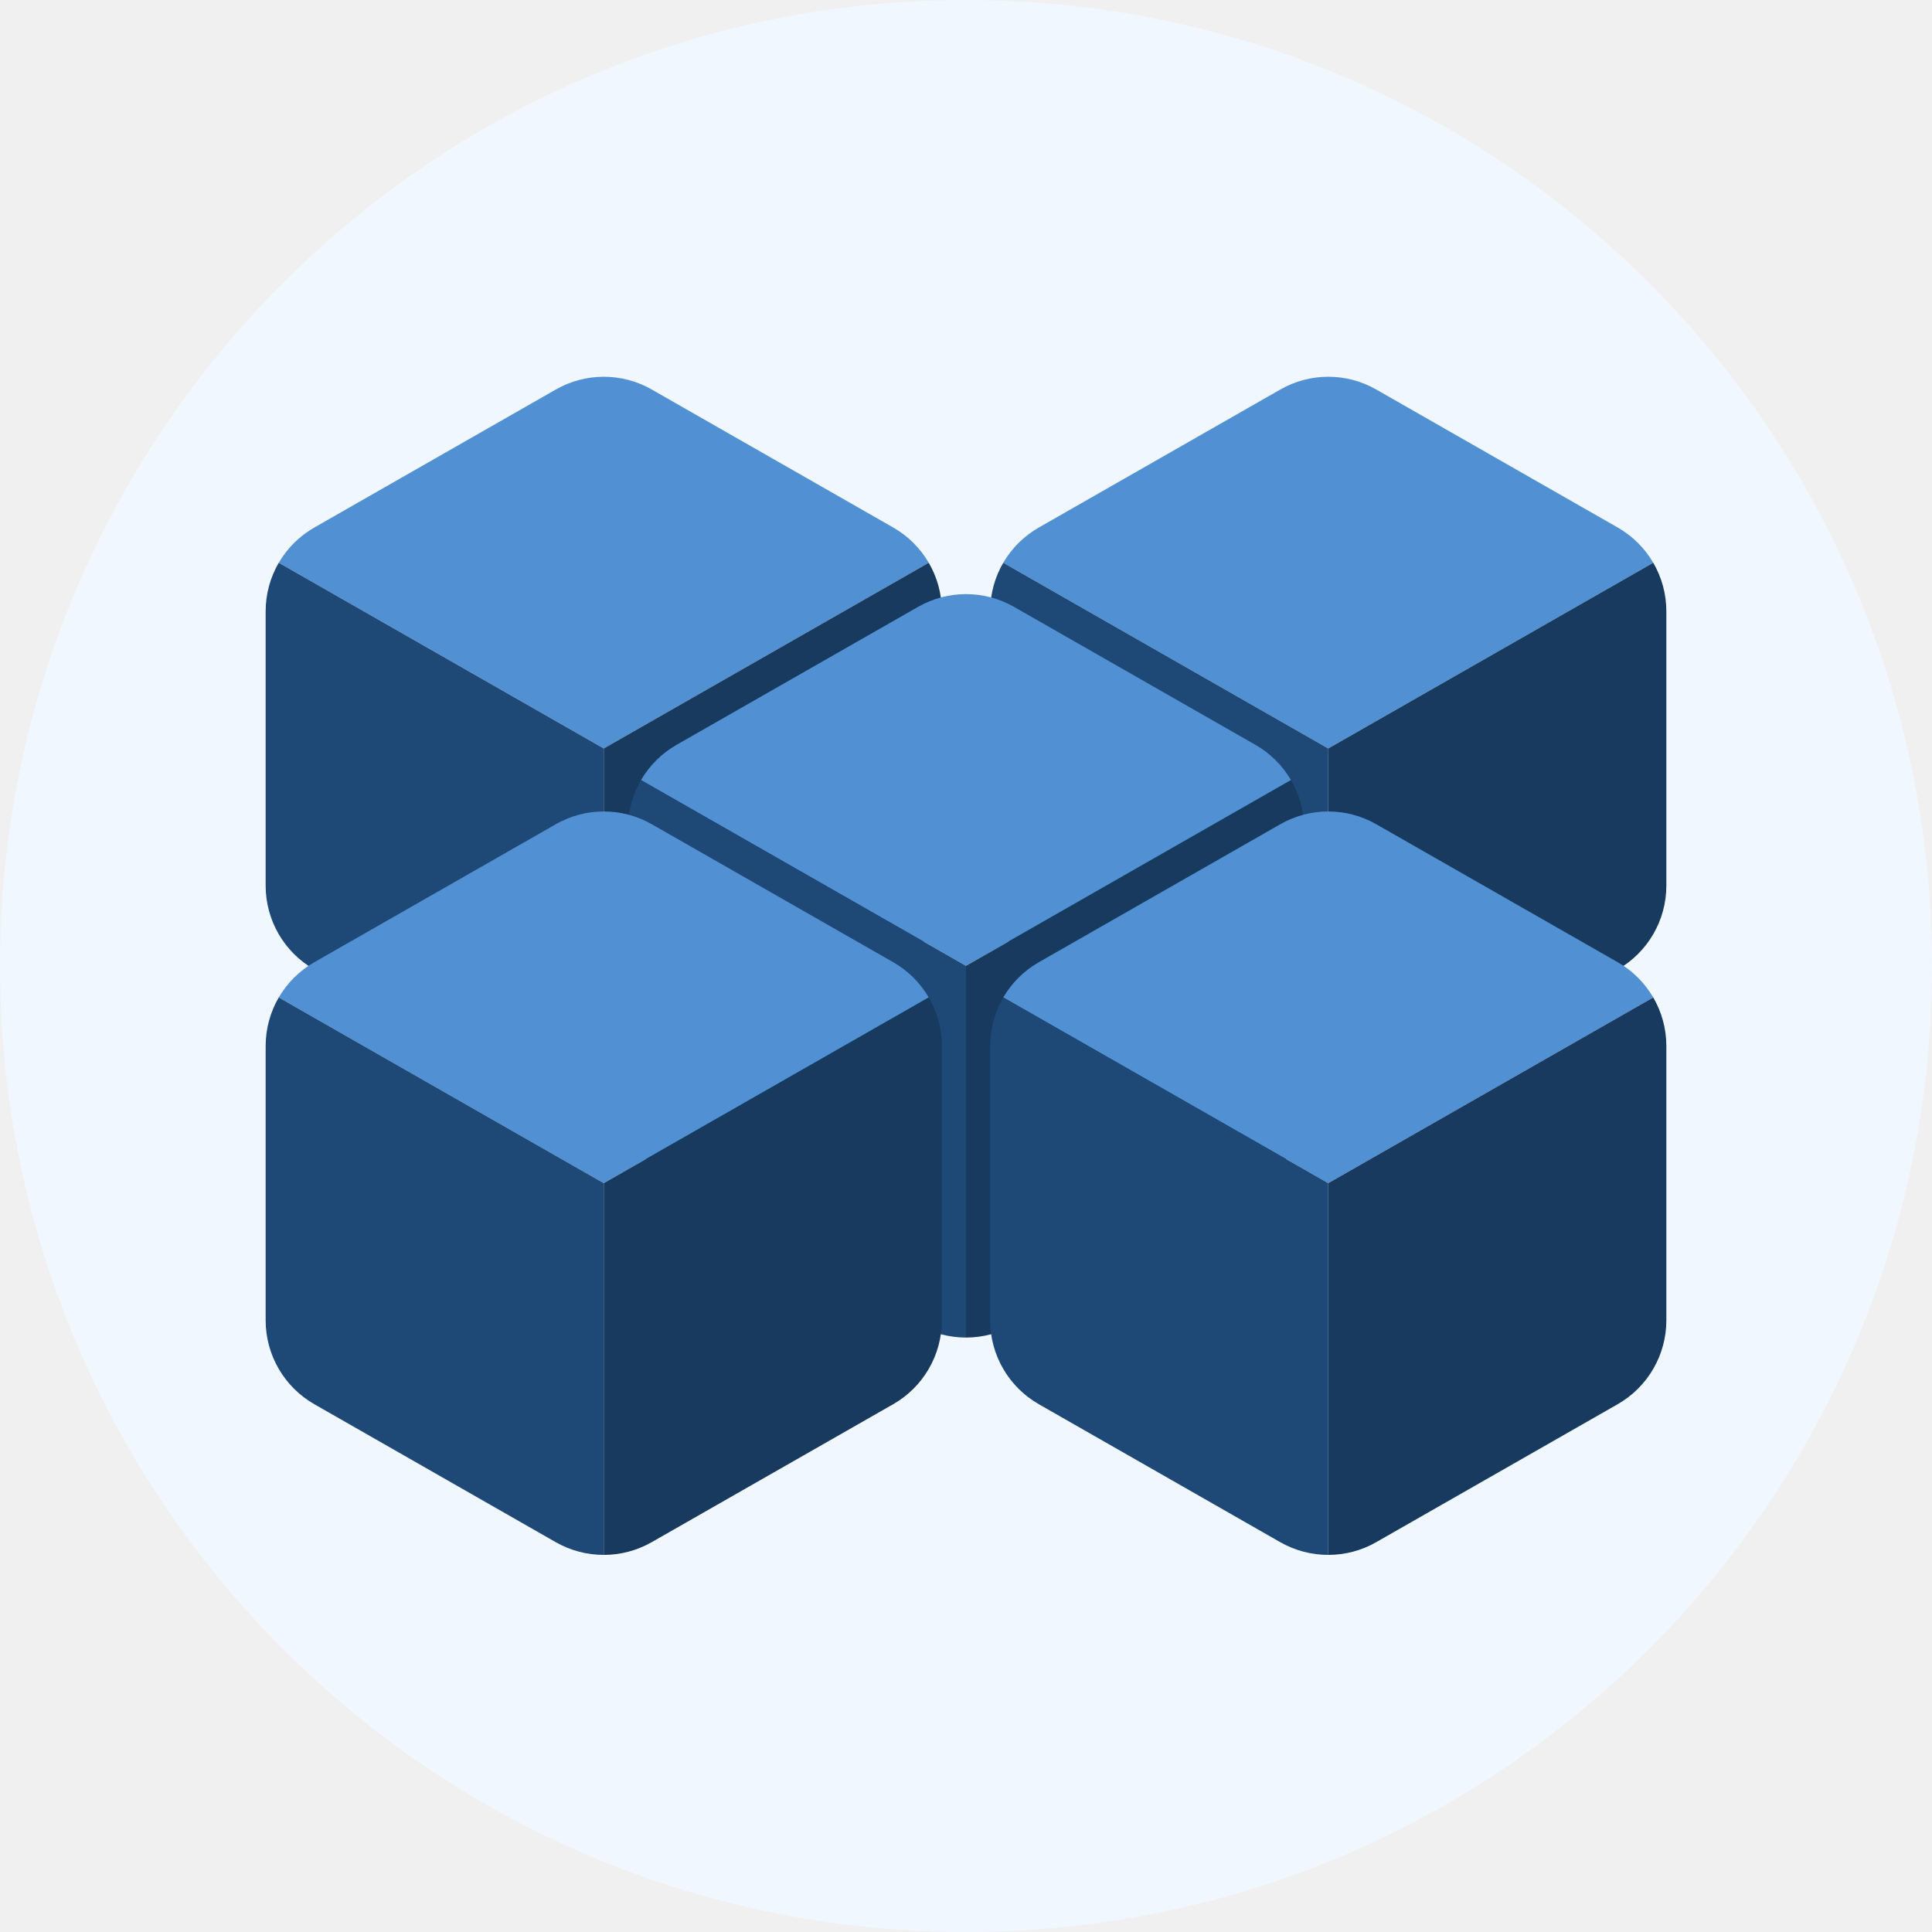
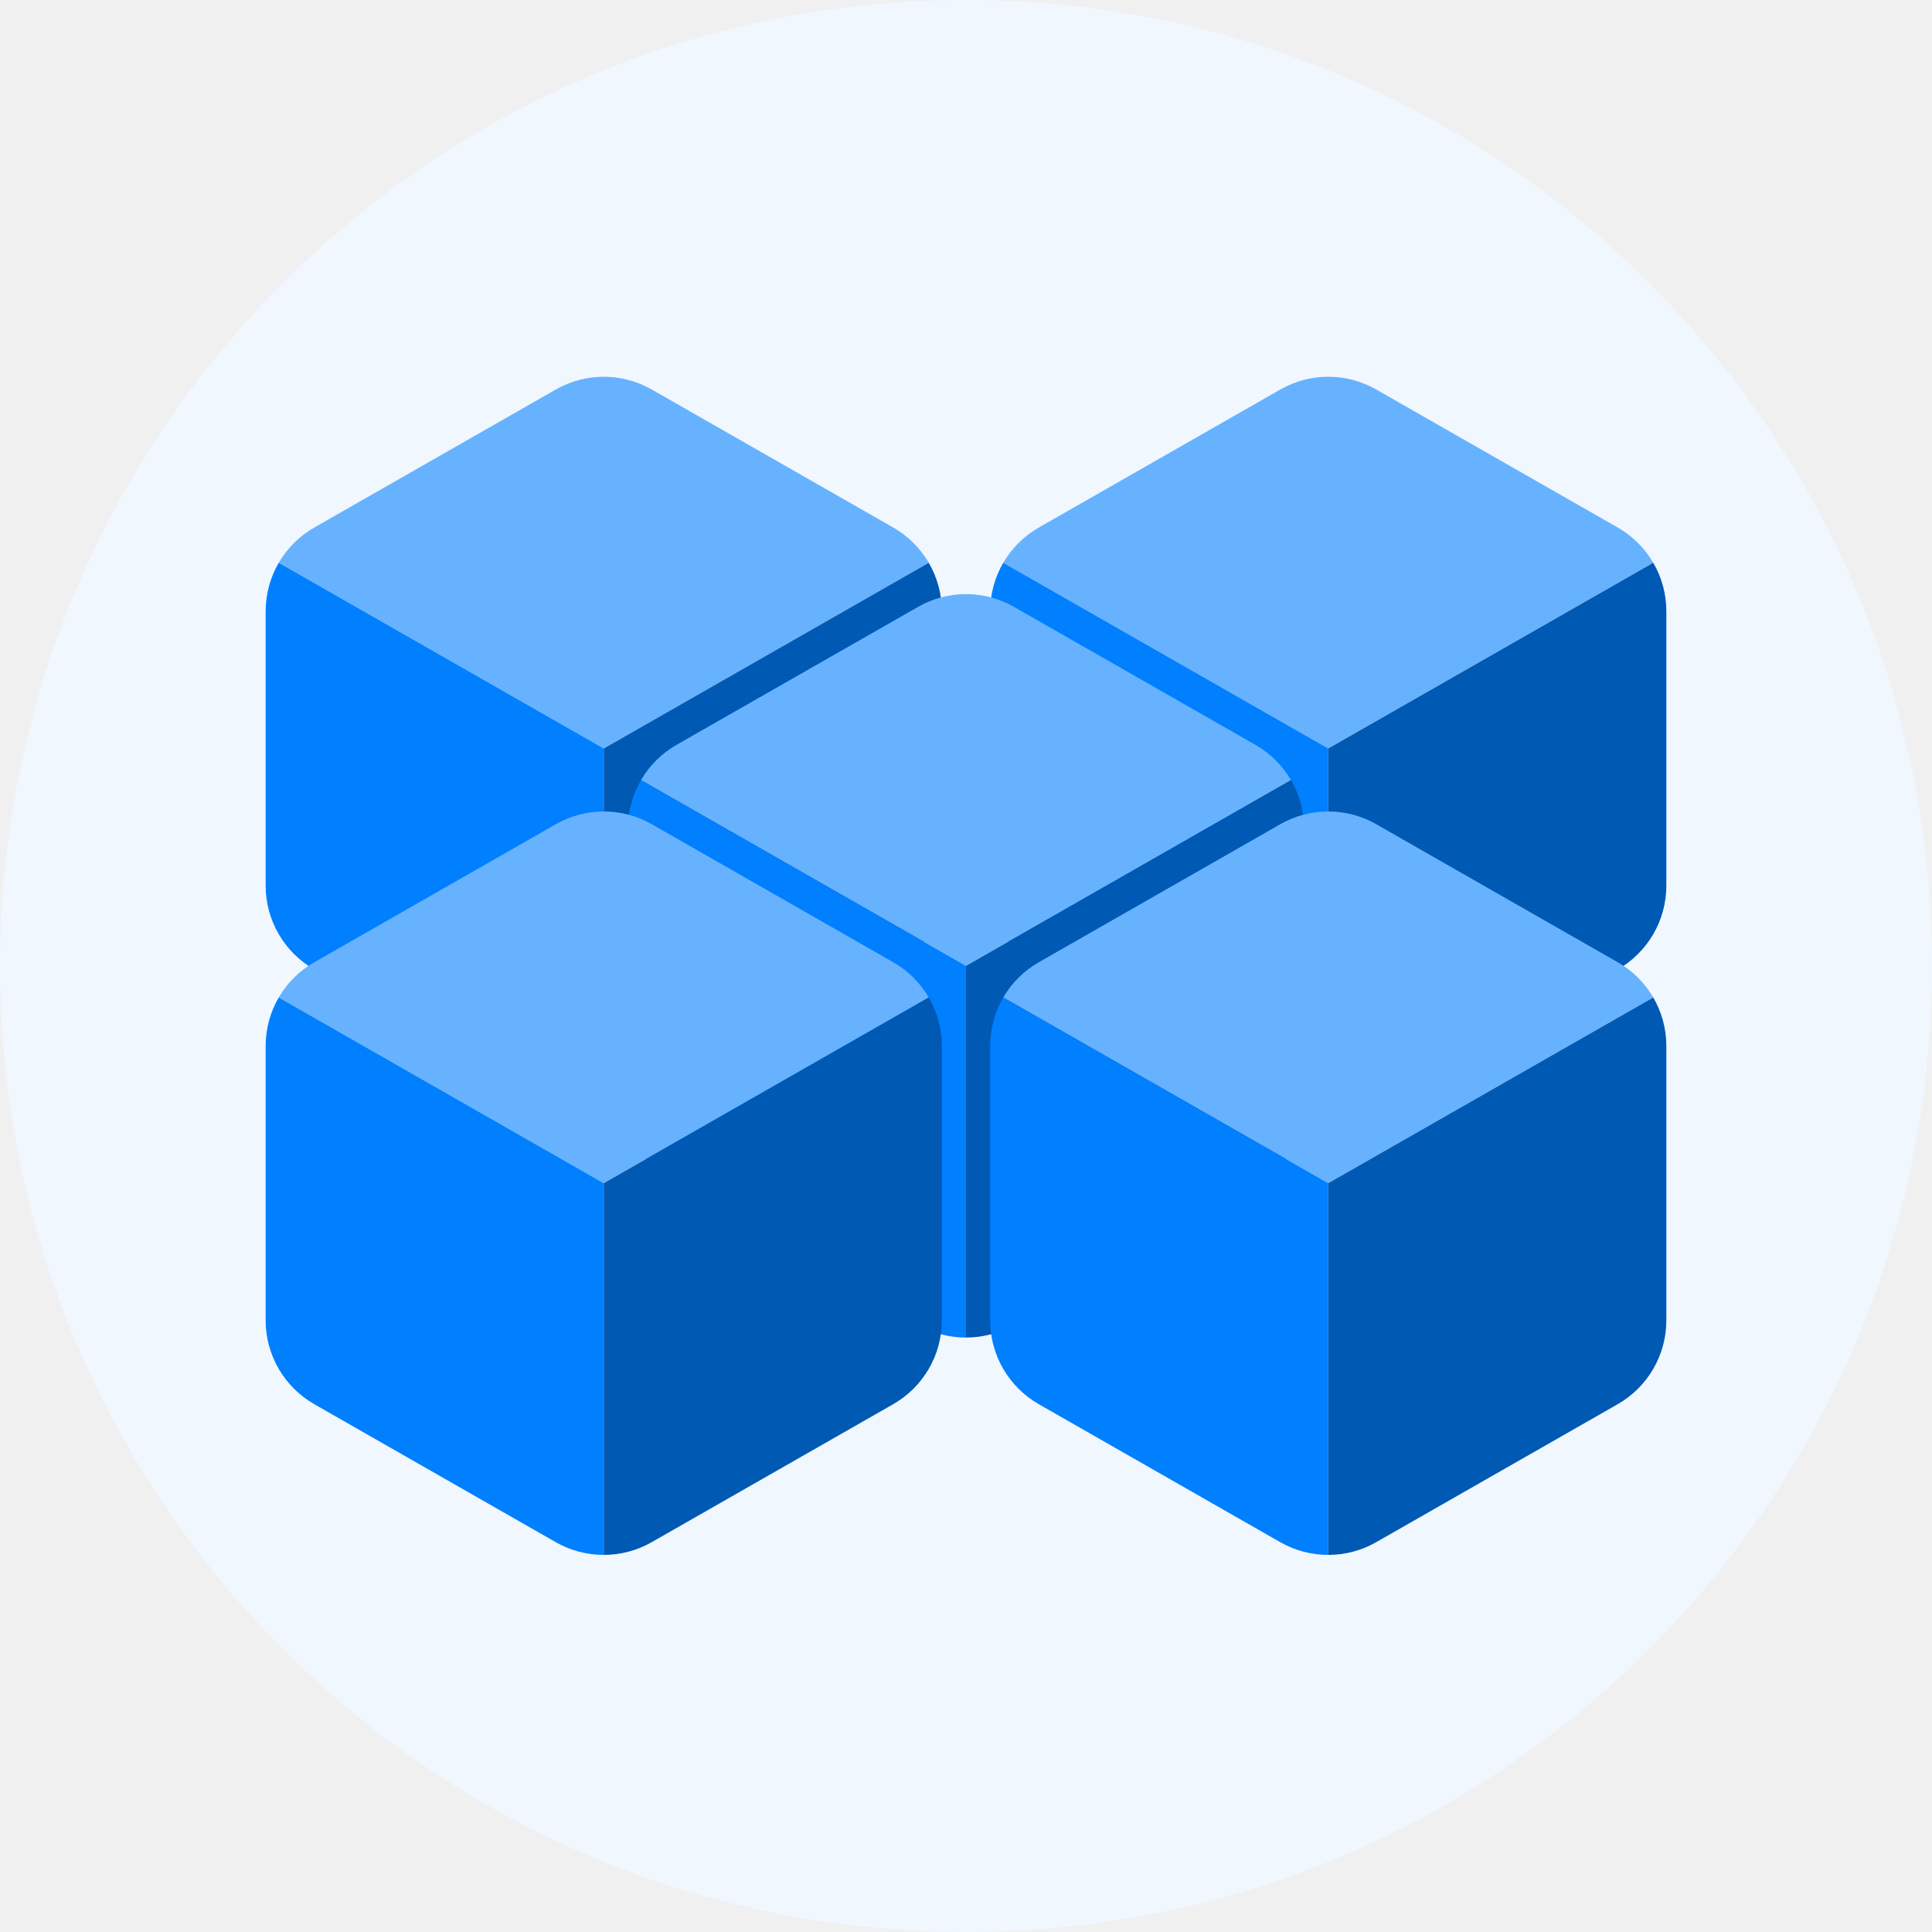
<svg xmlns="http://www.w3.org/2000/svg" width="32" height="32" fill="none">
  <g clip-path="url(#a)">
    <circle cx="16" cy="16" r="16" fill="#F0F7FF" />
-     <path fill="#5090D3" d="M16.617 9.321 22 12.397l5.383-3.076a1.599 1.599 0 0 0-.589-.584l-4-2.286a1.6 1.6 0 0 0-1.587 0l-4 2.286a1.6 1.6 0 0 0-.59.584Z" />
-     <path fill="#1E4976" d="M16.4 10.126v4.543a1.6 1.6 0 0 0 .806 1.389l4 2.286c.246.14.52.21.794.21v-6.157l-5.383-3.076c-.14.24-.217.517-.217.805Z" />
-     <path fill="#173A5E" d="M22.793 18.344a1.6 1.6 0 0 1-.793.21v-6.157l5.383-3.076c.14.24.217.517.217.805v4.543a1.6 1.6 0 0 1-.806 1.389l-4.001 2.286Z" />
-     <path fill="#5090D3" d="M4.617 9.321 10 12.397l5.383-3.076a1.599 1.599 0 0 0-.589-.584l-4-2.286a1.6 1.6 0 0 0-1.587 0l-4 2.286a1.6 1.6 0 0 0-.59.584Z" />
-     <path fill="#1E4976" d="M4.4 10.126v4.543a1.6 1.6 0 0 0 .806 1.389l4 2.286c.246.14.52.21.794.21v-6.157L4.617 9.321c-.14.24-.217.517-.217.805Z" />
-     <path fill="#173A5E" d="M10.793 18.344a1.6 1.6 0 0 1-.793.21v-6.157l5.383-3.076c.14.24.217.517.217.805v4.543a1.6 1.6 0 0 1-.806 1.389l-4.001 2.286Z" />
-     <path fill="#5090D3" d="M10.617 12.921 16 15.997l5.383-3.076a1.599 1.599 0 0 0-.589-.584l-4-2.286a1.6 1.6 0 0 0-1.587 0l-4 2.285a1.6 1.6 0 0 0-.59.585Z" />
-     <path fill="#1E4976" d="M10.4 13.726v4.543a1.6 1.6 0 0 0 .806 1.389l4 2.286c.246.14.52.21.794.21v-6.157l-5.383-3.076c-.14.24-.217.517-.217.805Z" />
-     <path fill="#173A5E" d="M16.793 21.944a1.6 1.6 0 0 1-.793.21v-6.157l5.383-3.076c.14.24.217.517.217.805v4.543a1.6 1.6 0 0 1-.806 1.389l-4.001 2.286Z" />
-     <path fill="#5090D3" d="M16.617 16.521 22 19.597l5.383-3.076a1.599 1.599 0 0 0-.589-.584l-4-2.286a1.6 1.6 0 0 0-1.587 0l-4 2.286a1.6 1.6 0 0 0-.59.584Z" />
-     <path fill="#1E4976" d="M16.4 17.326v4.543a1.6 1.6 0 0 0 .806 1.389l4 2.286c.246.14.52.21.794.21v-6.157l-5.383-3.076c-.14.24-.217.517-.217.805Z" />
-     <path fill="#173A5E" d="M22.793 25.544a1.6 1.6 0 0 1-.793.21v-6.157l5.383-3.076c.14.24.217.517.217.805v4.543a1.6 1.6 0 0 1-.806 1.389l-4.001 2.286Z" />
-     <path fill="#5090D3" d="M4.617 16.521 10 19.597l5.383-3.076a1.599 1.599 0 0 0-.589-.584l-4-2.286a1.6 1.6 0 0 0-1.587 0l-4 2.286a1.6 1.6 0 0 0-.59.584Z" />
-     <path fill="#1E4976" d="M4.4 17.326v4.543a1.6 1.6 0 0 0 .806 1.389l4 2.286c.246.14.52.21.794.21v-6.157l-5.383-3.076c-.14.24-.217.517-.217.805Z" />
-     <path fill="#173A5E" d="M10.793 25.544a1.6 1.6 0 0 1-.793.21v-6.157l5.383-3.076c.14.24.217.517.217.805v4.543a1.6 1.6 0 0 1-.806 1.389l-4.001 2.286Z" />
+     <path fill="#66B2FF" d="M16.617 9.321 22 12.397l5.383-3.076a1.599 1.599 0 0 0-.589-.584l-4-2.286a1.6 1.6 0 0 0-1.587 0l-4 2.286a1.6 1.6 0 0 0-.59.584Z" />
+     <path fill="#007FFF" d="M16.4 10.126v4.543a1.6 1.6 0 0 0 .806 1.389l4 2.286c.246.14.52.21.794.21v-6.157l-5.383-3.076c-.14.24-.217.517-.217.805Z" />
+     <path fill="#0059B3" d="M22.793 18.344a1.6 1.6 0 0 1-.793.21v-6.157l5.383-3.076c.14.24.217.517.217.805v4.543a1.6 1.6 0 0 1-.806 1.389l-4.001 2.286Z" />
+     <path fill="#66B2FF" d="M4.617 9.321 10 12.397l5.383-3.076a1.599 1.599 0 0 0-.589-.584l-4-2.286a1.6 1.6 0 0 0-1.587 0l-4 2.286a1.6 1.6 0 0 0-.59.584Z" />
+     <path fill="#007FFF" d="M4.4 10.126v4.543a1.6 1.6 0 0 0 .806 1.389l4 2.286c.246.14.52.21.794.21v-6.157L4.617 9.321c-.14.24-.217.517-.217.805Z" />
+     <path fill="#0059B3" d="M10.793 18.344a1.6 1.6 0 0 1-.793.21v-6.157l5.383-3.076c.14.24.217.517.217.805v4.543a1.6 1.6 0 0 1-.806 1.389l-4.001 2.286Z" />
+     <path fill="#66B2FF" d="M10.617 12.921 16 15.997l5.383-3.076a1.599 1.599 0 0 0-.589-.584l-4-2.286a1.6 1.6 0 0 0-1.587 0l-4 2.285a1.6 1.6 0 0 0-.59.585Z" />
+     <path fill="#007FFF" d="M10.4 13.726v4.543a1.6 1.6 0 0 0 .806 1.389l4 2.286c.246.14.52.21.794.21v-6.157l-5.383-3.076c-.14.24-.217.517-.217.805Z" />
+     <path fill="#0059B3" d="M16.793 21.944a1.6 1.6 0 0 1-.793.21v-6.157l5.383-3.076c.14.24.217.517.217.805v4.543a1.6 1.6 0 0 1-.806 1.389l-4.001 2.286Z" />
+     <path fill="#66B2FF" d="M16.617 16.521 22 19.597l5.383-3.076a1.599 1.599 0 0 0-.589-.584l-4-2.286a1.6 1.6 0 0 0-1.587 0l-4 2.286a1.6 1.6 0 0 0-.59.584Z" />
+     <path fill="#007FFF" d="M16.4 17.326v4.543a1.6 1.6 0 0 0 .806 1.389l4 2.286c.246.14.52.21.794.21v-6.157l-5.383-3.076c-.14.24-.217.517-.217.805Z" />
+     <path fill="#0059B3" d="M22.793 25.544a1.6 1.6 0 0 1-.793.21v-6.157l5.383-3.076c.14.24.217.517.217.805v4.543a1.6 1.6 0 0 1-.806 1.389l-4.001 2.286Z" />
+     <path fill="#66B2FF" d="M4.617 16.521 10 19.597l5.383-3.076a1.599 1.599 0 0 0-.589-.584l-4-2.286a1.6 1.6 0 0 0-1.587 0l-4 2.286a1.6 1.6 0 0 0-.59.584Z" />
+     <path fill="#007FFF" d="M4.4 17.326v4.543a1.6 1.6 0 0 0 .806 1.389l4 2.286c.246.14.52.21.794.21v-6.157l-5.383-3.076c-.14.24-.217.517-.217.805Z" />
+     <path fill="#0059B3" d="M10.793 25.544a1.6 1.6 0 0 1-.793.21v-6.157l5.383-3.076c.14.24.217.517.217.805v4.543a1.6 1.6 0 0 1-.806 1.389l-4.001 2.286Z" />
  </g>
  <defs>
    <clipPath id="a">
      <path fill="#fff" d="M0 0h32v32H0z" />
    </clipPath>
  </defs>
</svg>
